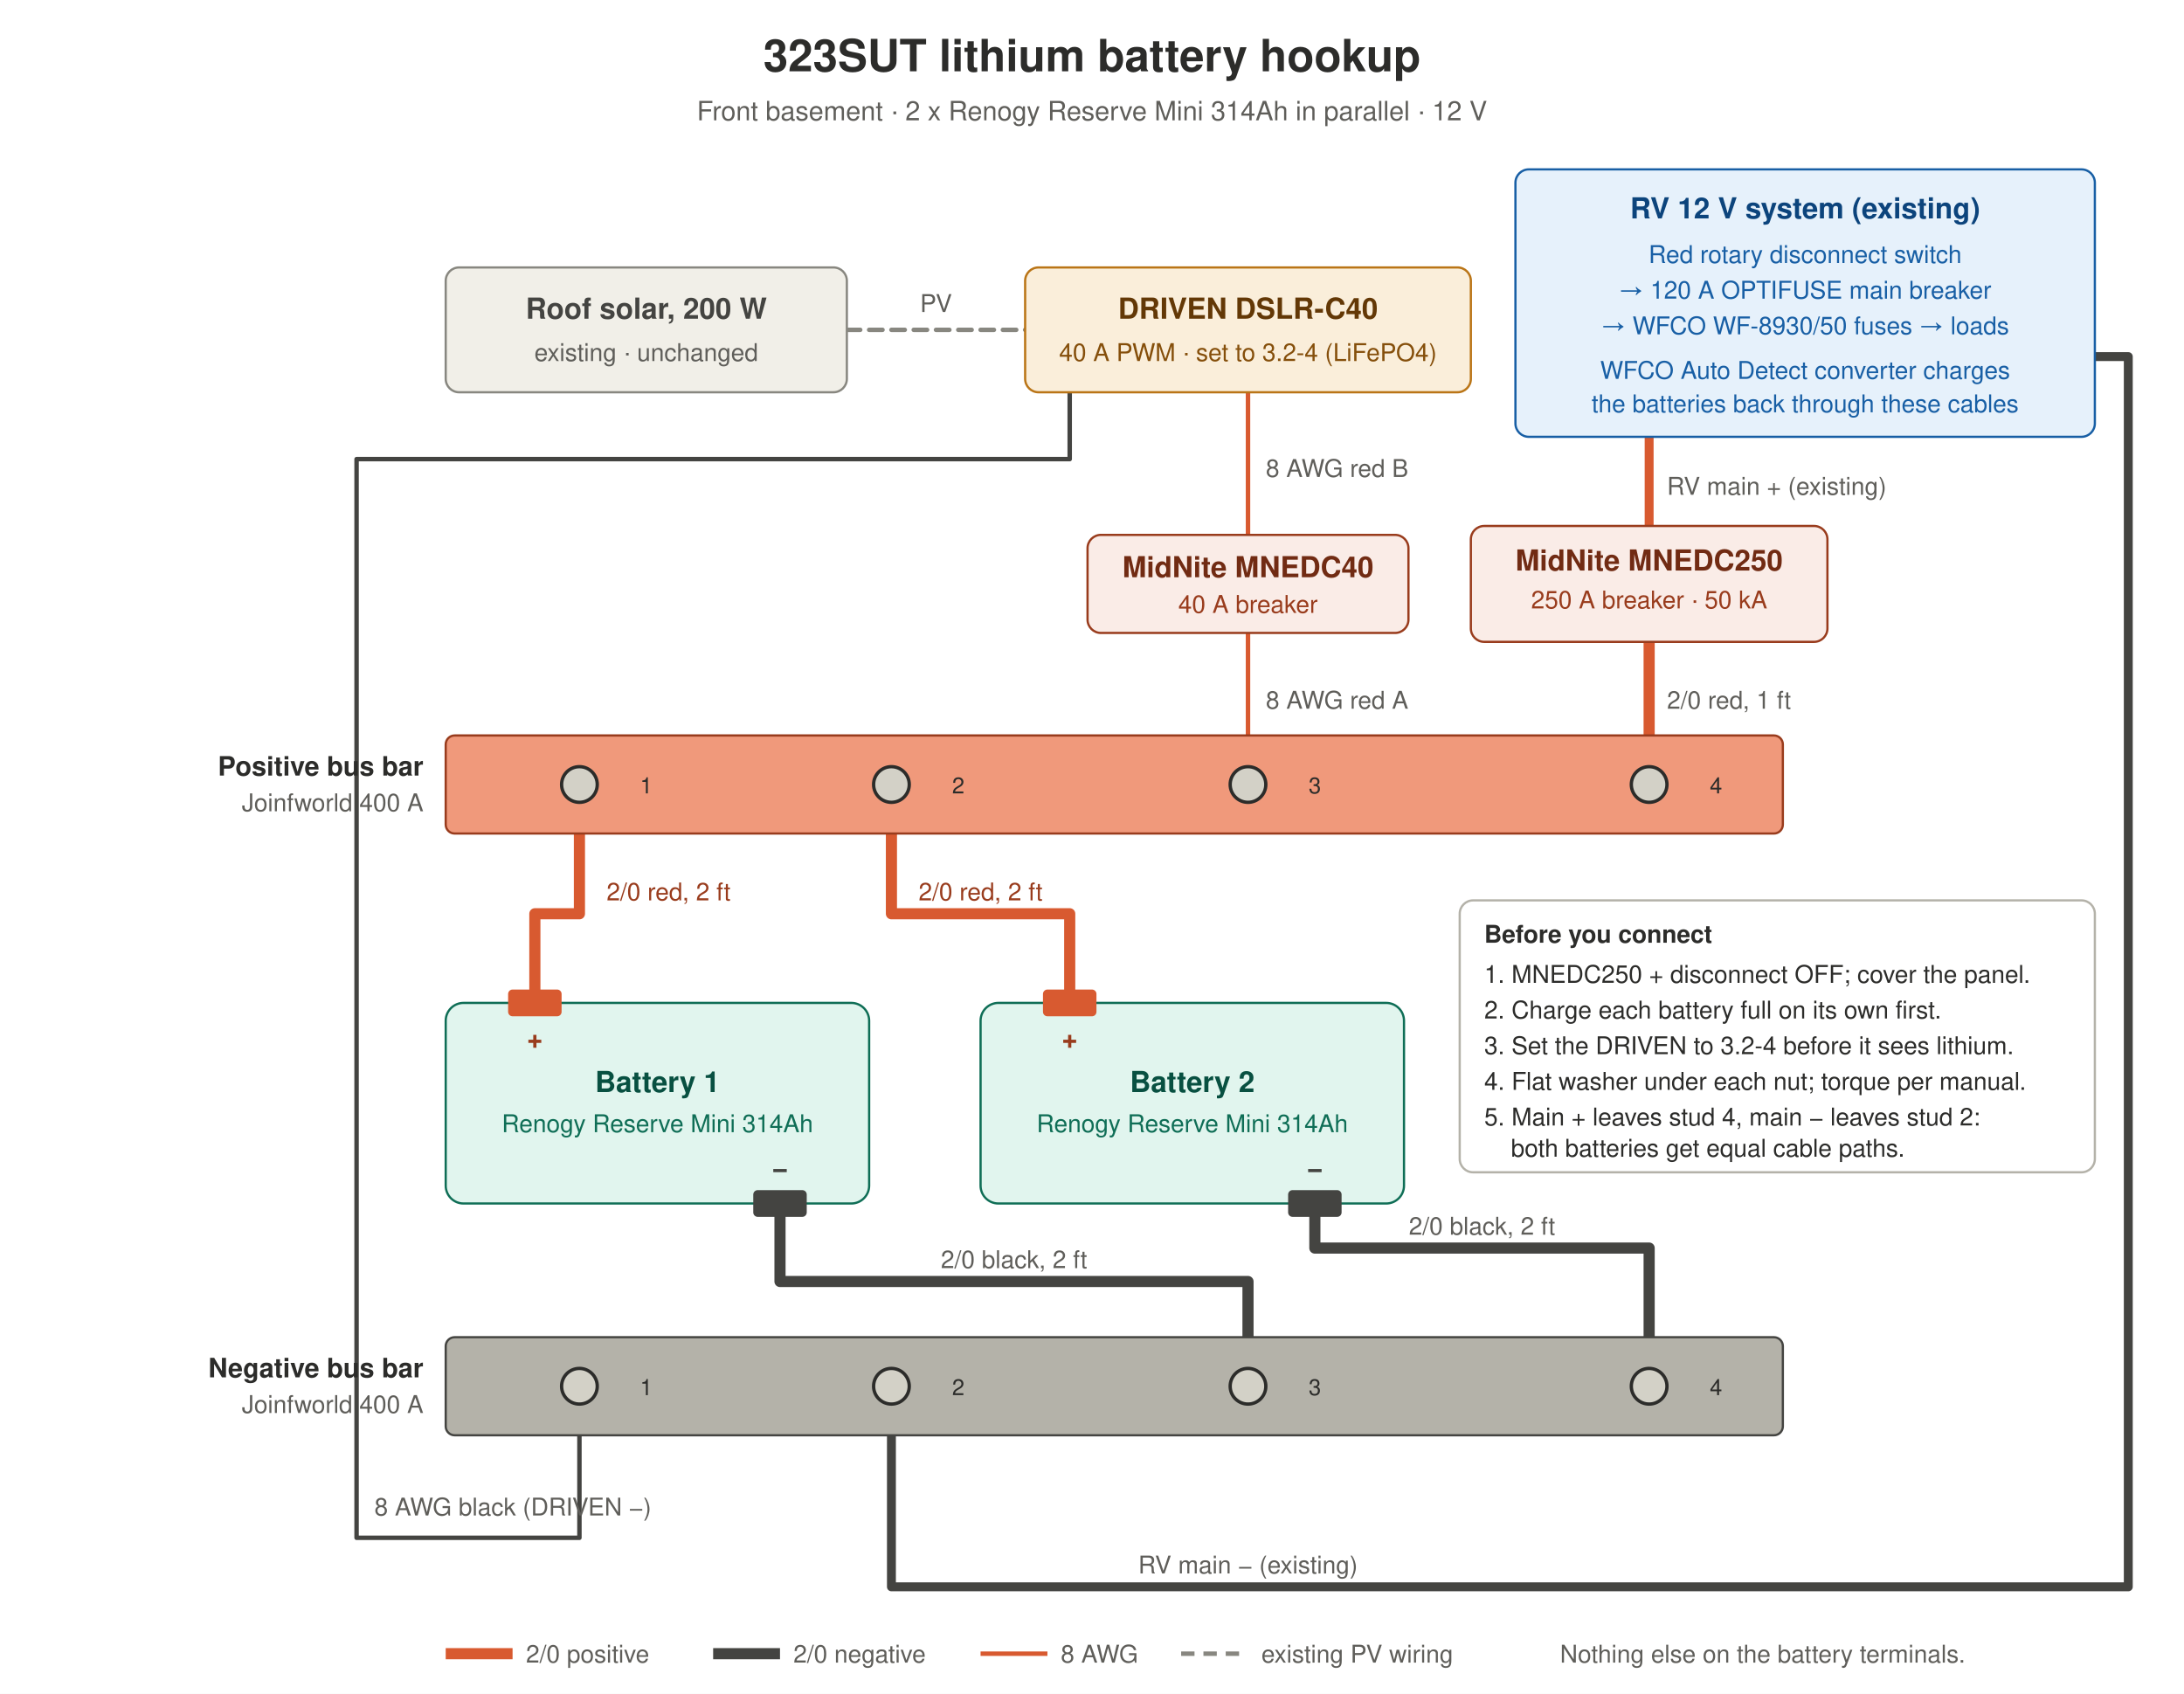
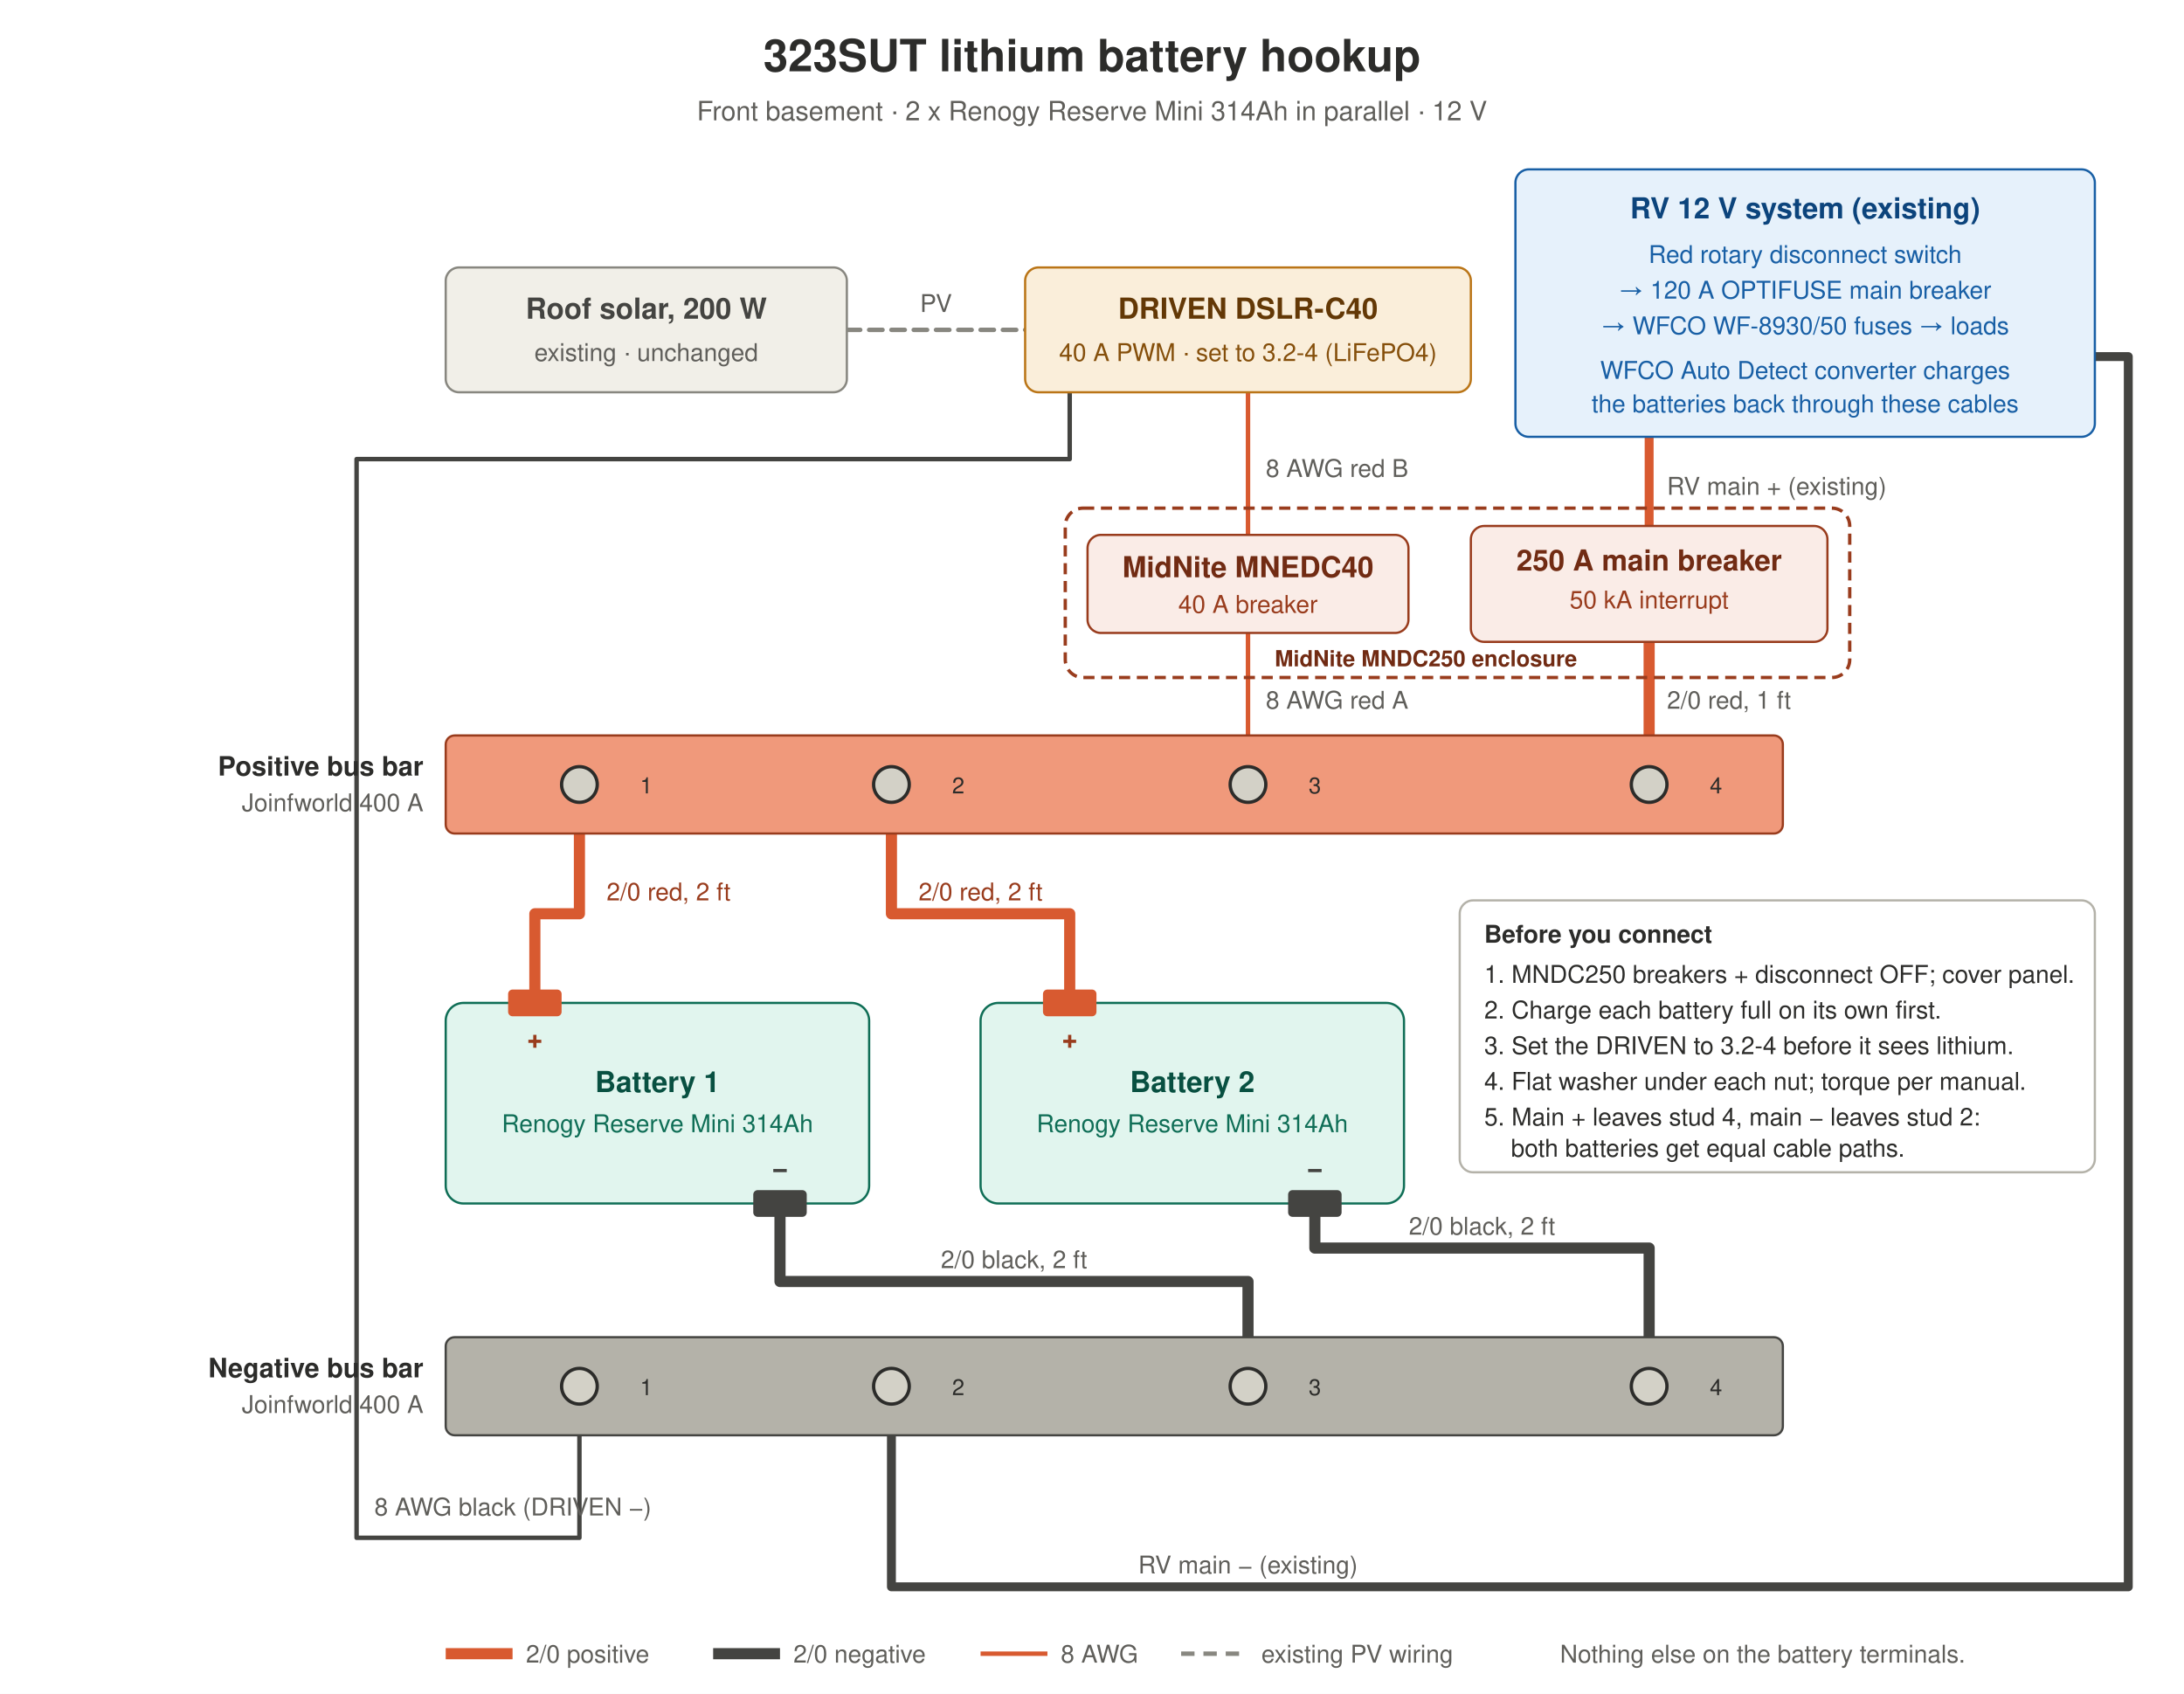
<svg xmlns="http://www.w3.org/2000/svg" width="980" height="760" viewBox="0 0 980 760" font-family="Helvetica, Arial, sans-serif">
  <rect width="980" height="760" fill="#ffffff" />
  <text x="490" y="32" text-anchor="middle" font-size="20" font-weight="bold" fill="#2C2C2A">323SUT lithium battery hookup</text>
  <text x="490" y="54" text-anchor="middle" font-size="12" fill="#5F5E5A">Front basement · 2 x Renogy Reserve Mini 314Ah in parallel · 12 V</text>
  <g fill="none" stroke-linecap="round" stroke-linejoin="round">
    <line x1="380" y1="148" x2="460" y2="148" stroke="#888780" stroke-width="2" stroke-dasharray="6 4" />
    <line x1="560" y1="345" x2="560" y2="284" stroke="#D85A30" stroke-width="2" />
    <line x1="560" y1="240" x2="560" y2="176" stroke="#D85A30" stroke-width="2" />
    <line x1="740" y1="345" x2="740" y2="288" stroke="#D85A30" stroke-width="5" />
    <line x1="740" y1="236" x2="740" y2="196" stroke="#D85A30" stroke-width="4" />
    <path d="M240 450 L240 410 L260 410 L260 359" stroke="#D85A30" stroke-width="5" />
    <path d="M480 450 L480 410 L400 410 L400 359" stroke="#D85A30" stroke-width="5" />
    <path d="M350 540 L350 575 L560 575 L560 614" stroke="#444441" stroke-width="5" />
    <path d="M590 540 L590 560 L740 560 L740 614" stroke="#444441" stroke-width="5" />
    <path d="M480 176 L480 206 L160 206 L160 690 L260 690 L260 644" stroke="#444441" stroke-width="2" />
    <path d="M940 160 L955 160 L955 712 L400 712 L400 644" stroke="#444441" stroke-width="4" />
  </g>
  <g font-size="13" text-anchor="middle">
    <rect x="200" y="120" width="180" height="56" rx="6" fill="#F1EFE8" stroke="#888780" />
    <text x="290" y="143" font-weight="bold" fill="#444441">Roof solar, 200 W</text>
    <text x="290" y="162" font-size="11" fill="#5F5E5A">existing · unchanged</text>
    <rect x="460" y="120" width="200" height="56" rx="6" fill="#FAEEDA" stroke="#BA7517" />
    <text x="560" y="143" font-weight="bold" fill="#633806">DRIVEN DSLR-C40</text>
    <text x="560" y="162" font-size="11" fill="#854F0B">40 A PWM · set to 3.2-4 (LiFePO4)</text>
    <rect x="680" y="76" width="260" height="120" rx="6" fill="#E6F1FB" stroke="#185FA5" />
    <text x="810" y="98" font-weight="bold" fill="#0C447C">RV 12 V system (existing)</text>
    <text x="810" y="118" font-size="11" fill="#185FA5">Red rotary disconnect switch</text>
    <text x="810" y="134" font-size="11" fill="#185FA5">→ 120 A OPTIFUSE main breaker</text>
    <text x="810" y="150" font-size="11" fill="#185FA5">→ WFCO WF-8930/50 fuses → loads</text>
    <text x="810" y="170" font-size="11" fill="#185FA5">WFCO Auto Detect converter charges</text>
    <text x="810" y="185" font-size="11" fill="#185FA5">the batteries back through these cables</text>
    <rect x="488" y="240" width="144" height="44" rx="6" fill="#FAECE7" stroke="#993C1D" />
    <text x="560" y="259" font-weight="bold" fill="#712B13">MidNite MNEDC40</text>
    <text x="560" y="275" font-size="11" fill="#993C1D">40 A breaker</text>
+     <rect x="478" y="228" width="352" height="76" rx="8" fill="none" stroke="#993C1D" stroke-width="1.5" stroke-dasharray="5 3" />
+     <text x="572" y="299" text-anchor="start" font-size="10" font-weight="bold" fill="#712B13">MidNite MNDC250 enclosure</text>
    <rect x="660" y="236" width="160" height="52" rx="6" fill="#FAECE7" stroke="#993C1D" />
-     <text x="740" y="256" font-weight="bold" fill="#712B13">MidNite MNEDC250</text>
-     <text x="740" y="273" font-size="11" fill="#993C1D">250 A breaker · 50 kA</text>
+     <text x="740" y="256" font-weight="bold" fill="#712B13">250 A main breaker</text>
+     <text x="740" y="273" font-size="11" fill="#993C1D">50 kA interrupt</text>
    <rect x="200" y="330" width="600" height="44" rx="4" fill="#F0997B" stroke="#993C1D" />
    <rect x="200" y="600" width="600" height="44" rx="4" fill="#B4B2A9" stroke="#444441" />
    <rect x="200" y="450" width="190" height="90" rx="8" fill="#E1F5EE" stroke="#0F6E56" />
    <text x="295" y="490" font-weight="bold" fill="#085041">Battery 1</text>
    <text x="295" y="508" font-size="11" fill="#0F6E56">Renogy Reserve Mini 314Ah</text>
    <rect x="440" y="450" width="190" height="90" rx="8" fill="#E1F5EE" stroke="#0F6E56" />
    <text x="535" y="490" font-weight="bold" fill="#085041">Battery 2</text>
    <text x="535" y="508" font-size="11" fill="#0F6E56">Renogy Reserve Mini 314Ah</text>
  </g>
  <g font-size="12" text-anchor="end" fill="#2C2C2A">
    <text x="190" y="348" font-weight="bold">Positive bus bar</text>
    <text x="190" y="364" font-size="11" fill="#5F5E5A">Joinfworld 400 A</text>
    <text x="190" y="618" font-weight="bold">Negative bus bar</text>
    <text x="190" y="634" font-size="11" fill="#5F5E5A">Joinfworld 400 A</text>
  </g>
  <g stroke="#2C2C2A" stroke-width="1.5" fill="#D3D1C7">
    <circle cx="260" cy="352" r="8" />
    <circle cx="400" cy="352" r="8" />
    <circle cx="560" cy="352" r="8" />
    <circle cx="740" cy="352" r="8" />
    <circle cx="260" cy="622" r="8" />
    <circle cx="400" cy="622" r="8" />
    <circle cx="560" cy="622" r="8" />
    <circle cx="740" cy="622" r="8" />
  </g>
  <g font-size="10" fill="#2C2C2A" text-anchor="middle">
    <text x="290" y="356">1</text>
    <text x="430" y="356">2</text>
    <text x="590" y="356">3</text>
    <text x="770" y="356">4</text>
    <text x="290" y="626">1</text>
    <text x="430" y="626">2</text>
    <text x="590" y="626">3</text>
    <text x="770" y="626">4</text>
  </g>
  <g font-size="12" font-weight="bold" text-anchor="middle">
    <rect x="228" y="444" width="24" height="12" rx="2" fill="#D85A30" />
    <text x="240" y="470" fill="#993C1D">+</text>
    <rect x="338" y="534" width="24" height="12" rx="2" fill="#444441" />
    <text x="350" y="528" fill="#444441">−</text>
    <rect x="468" y="444" width="24" height="12" rx="2" fill="#D85A30" />
    <text x="480" y="470" fill="#993C1D">+</text>
    <rect x="578" y="534" width="24" height="12" rx="2" fill="#444441" />
    <text x="590" y="528" fill="#444441">−</text>
  </g>
  <g font-size="11" fill="#5F5E5A">
    <text x="420" y="140" text-anchor="middle">PV</text>
    <text x="568" y="214">8 AWG red B</text>
    <text x="568" y="318">8 AWG red A</text>
    <text x="748" y="318">2/0 red, 1 ft</text>
    <text x="748" y="222">RV main + (existing)</text>
    <text x="300" y="404" text-anchor="middle" fill="#993C1D">2/0 red, 2 ft</text>
    <text x="440" y="404" text-anchor="middle" fill="#993C1D">2/0 red, 2 ft</text>
    <text x="455" y="569" text-anchor="middle">2/0 black, 2 ft</text>
    <text x="665" y="554" text-anchor="middle">2/0 black, 2 ft</text>
    <text x="168" y="680">8 AWG black (DRIVEN −)</text>
    <text x="560" y="706" text-anchor="middle">RV main − (existing)</text>
  </g>
  <rect x="655" y="404" width="285" height="122" rx="6" fill="#FFFFFF" stroke="#B4B2A9" />
  <g font-size="11" fill="#2C2C2A">
    <text x="666" y="423" font-weight="bold">Before you connect</text>
-     <text x="666" y="441">1. MNEDC250 + disconnect OFF; cover the panel.</text>
+     <text x="666" y="441">1. MNDC250 breakers + disconnect OFF; cover panel.</text>
    <text x="666" y="457">2. Charge each battery full on its own first.</text>
    <text x="666" y="473">3. Set the DRIVEN to 3.2-4 before it sees lithium.</text>
    <text x="666" y="489">4. Flat washer under each nut; torque per manual.</text>
    <text x="666" y="505">5. Main + leaves stud 4, main − leaves stud 2:</text>
    <text x="678" y="519">both batteries get equal cable paths.</text>
  </g>
  <g font-size="11" fill="#5F5E5A">
    <line x1="200" y1="742" x2="230" y2="742" stroke="#D85A30" stroke-width="5" />
    <text x="236" y="746">2/0 positive</text>
    <line x1="320" y1="742" x2="350" y2="742" stroke="#444441" stroke-width="5" />
    <text x="356" y="746">2/0 negative</text>
    <line x1="440" y1="742" x2="470" y2="742" stroke="#D85A30" stroke-width="2" />
    <text x="476" y="746">8 AWG</text>
    <line x1="530" y1="742" x2="560" y2="742" stroke="#888780" stroke-width="2" stroke-dasharray="6 4" />
    <text x="566" y="746">existing PV wiring</text>
    <text x="700" y="746">Nothing else on the battery terminals.</text>
  </g>
</svg>
